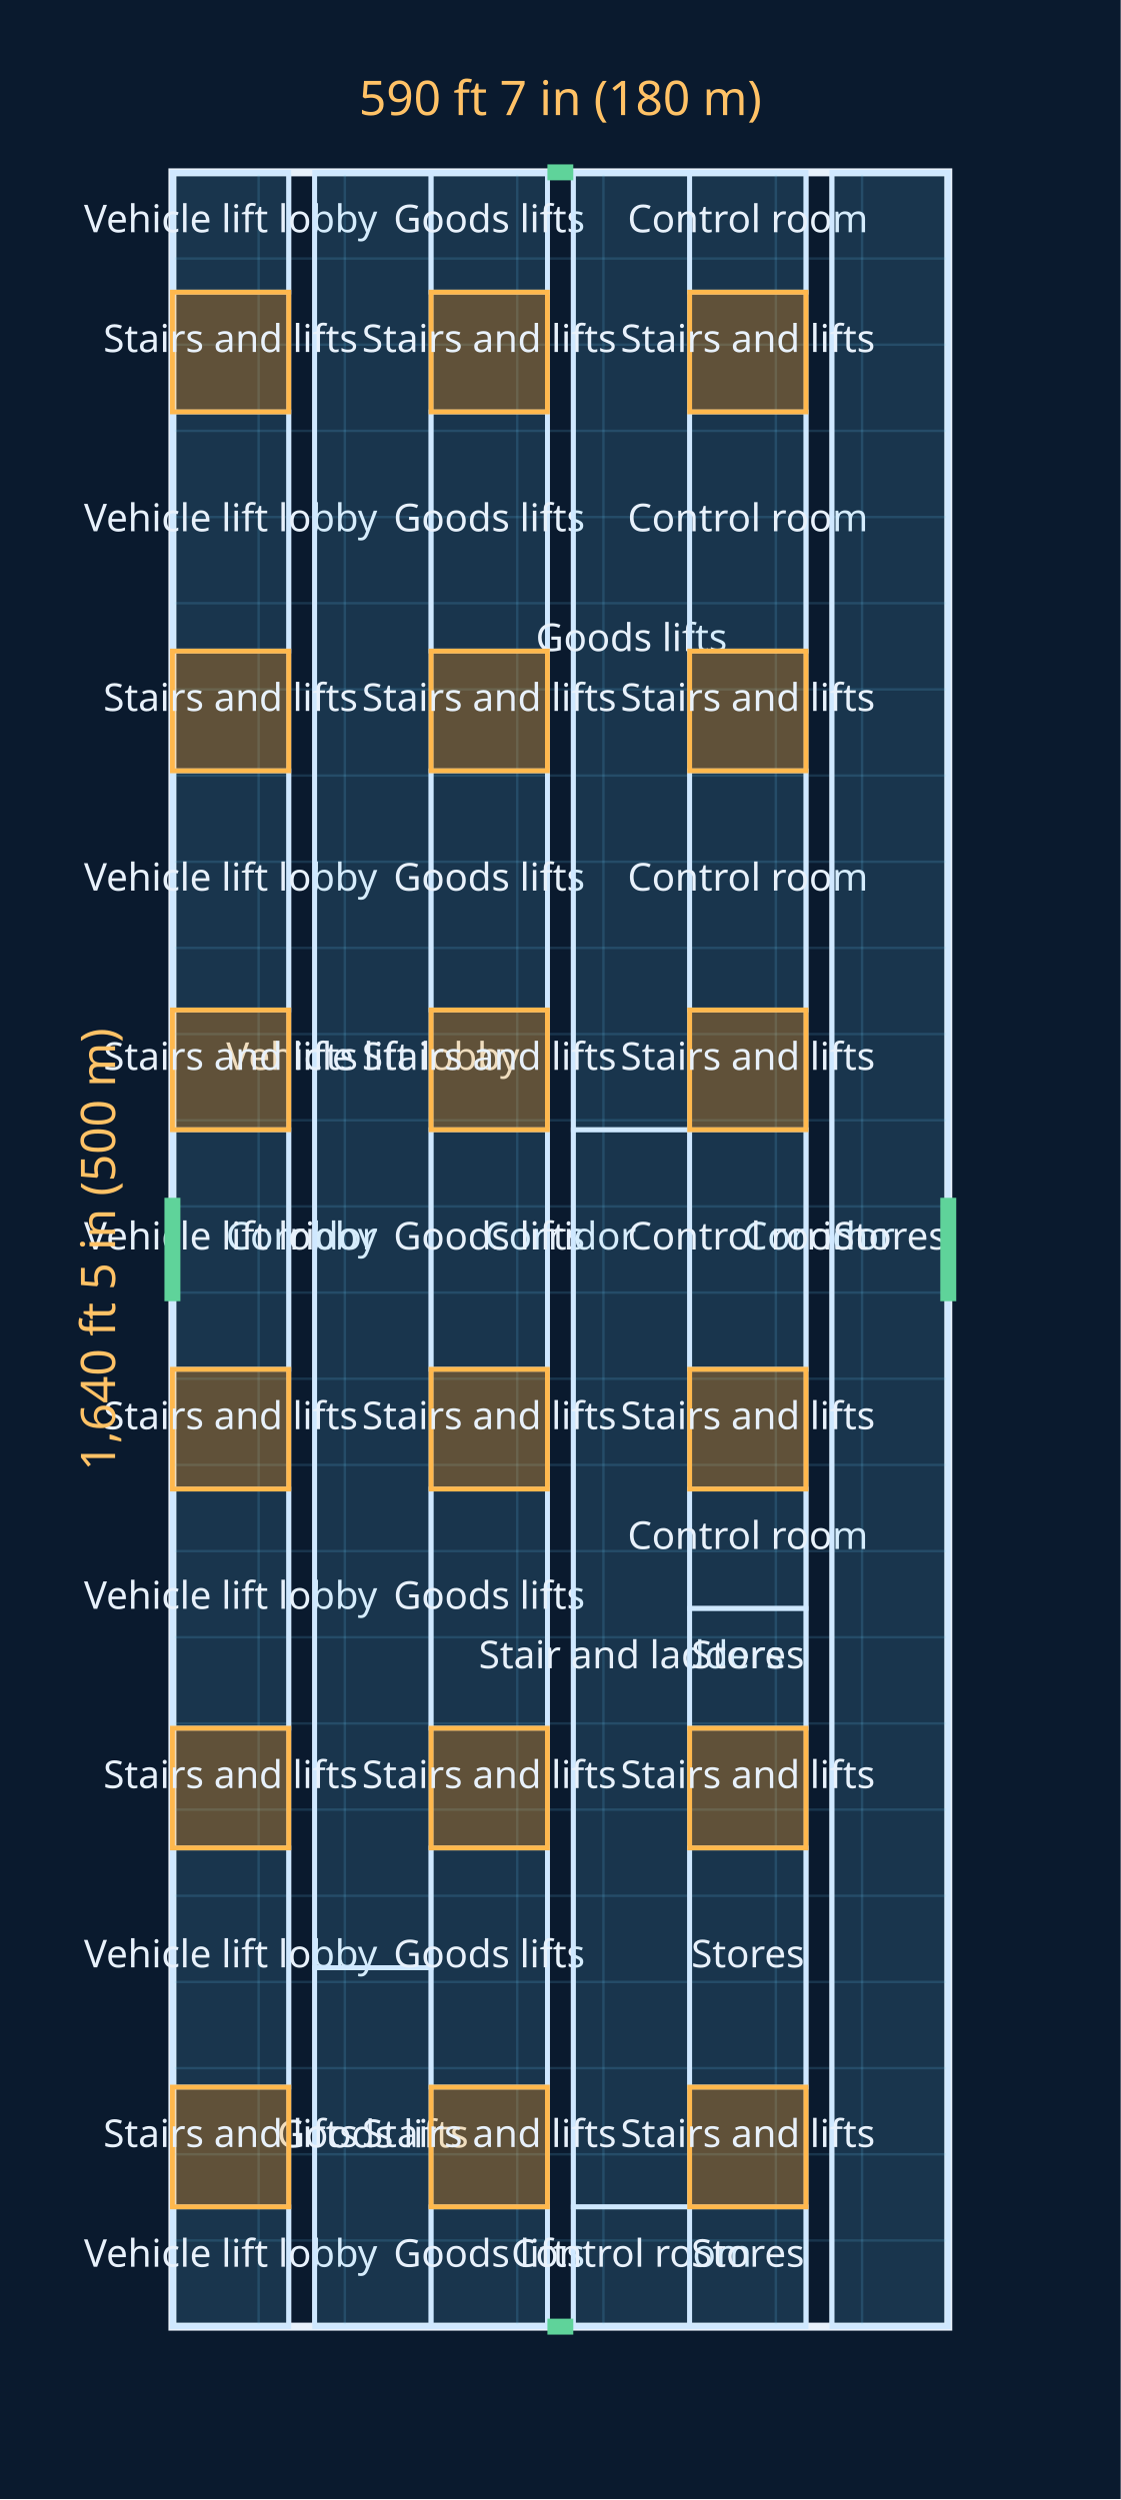
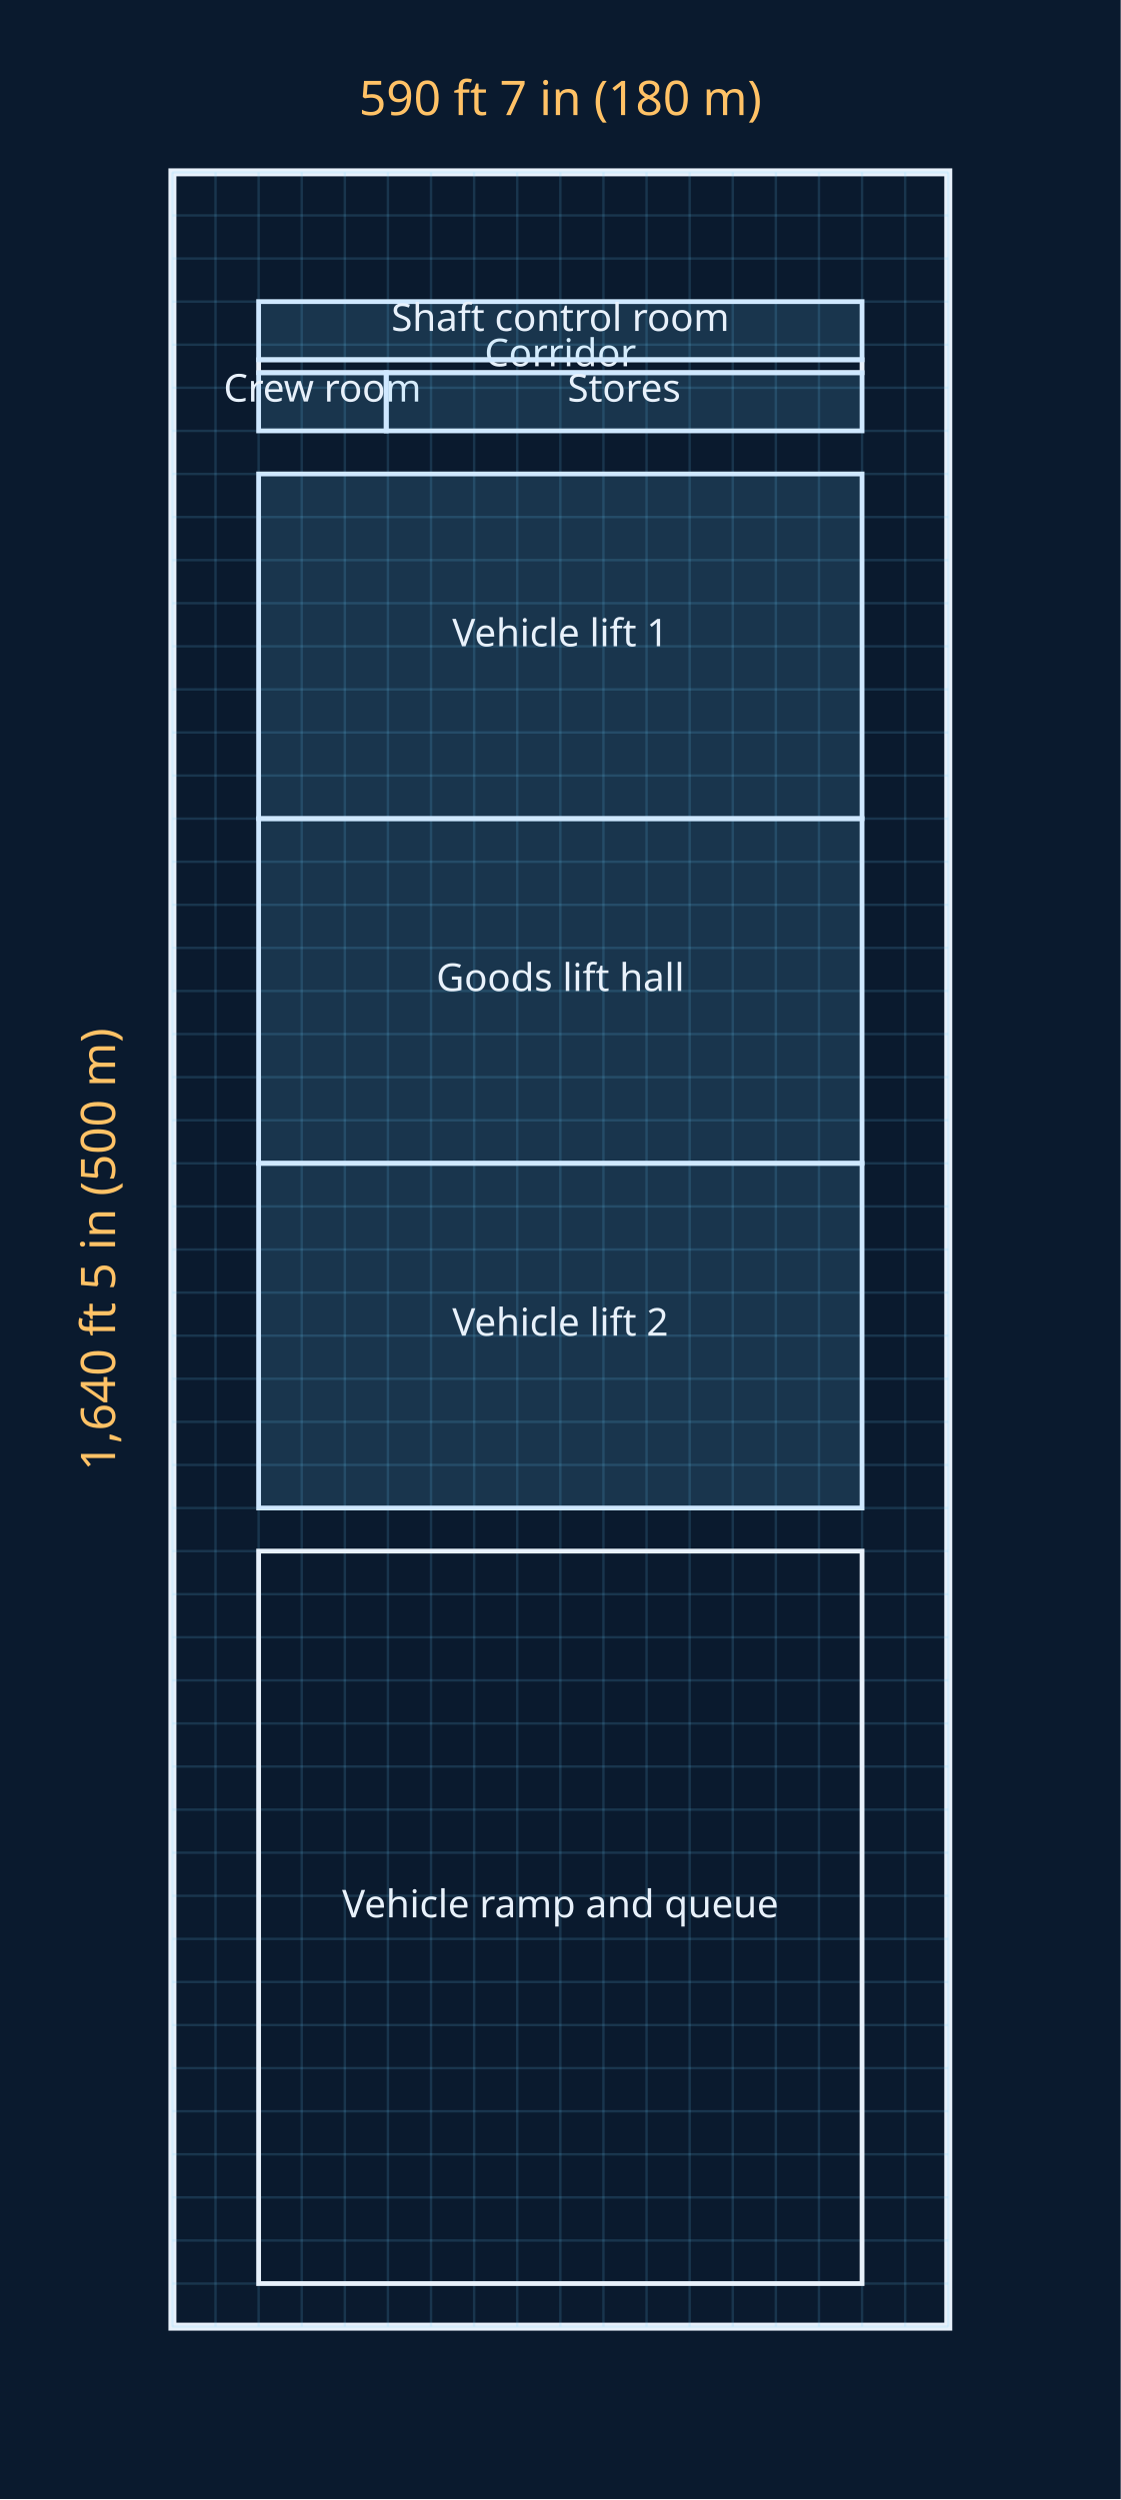
<svg xmlns="http://www.w3.org/2000/svg" viewBox="-40.0 -40.0 260.0 580.0" font-family="Segoe UI, sans-serif">
  <rect x="-40.0" y="-40.0" width="260.0" height="580.0" fill="#0a1a2e" />
  <rect x="0" y="0" width="180.0" height="500.0" fill="none" stroke="#e8f1fb" stroke-width="1.85" />
  <line x1="0.0" y1="0" x2="0.0" y2="500.0" stroke="#6fd0ff" stroke-opacity=".15" stroke-width="0.56" />
+   <line x1="10.0" y1="0" x2="10.0" y2="500.0" stroke="#6fd0ff" stroke-opacity=".15" stroke-width="0.56" />
  <line x1="20.0" y1="0" x2="20.0" y2="500.0" stroke="#6fd0ff" stroke-opacity=".15" stroke-width="0.56" />
+   <line x1="30.0" y1="0" x2="30.0" y2="500.0" stroke="#6fd0ff" stroke-opacity=".15" stroke-width="0.56" />
  <line x1="40.0" y1="0" x2="40.0" y2="500.0" stroke="#6fd0ff" stroke-opacity=".15" stroke-width="0.56" />
+   <line x1="50.0" y1="0" x2="50.0" y2="500.0" stroke="#6fd0ff" stroke-opacity=".15" stroke-width="0.56" />
  <line x1="60.0" y1="0" x2="60.0" y2="500.0" stroke="#6fd0ff" stroke-opacity=".15" stroke-width="0.56" />
+   <line x1="70.0" y1="0" x2="70.0" y2="500.0" stroke="#6fd0ff" stroke-opacity=".15" stroke-width="0.56" />
  <line x1="80.0" y1="0" x2="80.0" y2="500.0" stroke="#6fd0ff" stroke-opacity=".15" stroke-width="0.56" />
+   <line x1="90.0" y1="0" x2="90.0" y2="500.0" stroke="#6fd0ff" stroke-opacity=".15" stroke-width="0.56" />
  <line x1="100.0" y1="0" x2="100.0" y2="500.0" stroke="#6fd0ff" stroke-opacity=".15" stroke-width="0.56" />
+   <line x1="110.0" y1="0" x2="110.0" y2="500.0" stroke="#6fd0ff" stroke-opacity=".15" stroke-width="0.56" />
  <line x1="120.0" y1="0" x2="120.0" y2="500.0" stroke="#6fd0ff" stroke-opacity=".15" stroke-width="0.56" />
+   <line x1="130.0" y1="0" x2="130.0" y2="500.0" stroke="#6fd0ff" stroke-opacity=".15" stroke-width="0.56" />
  <line x1="140.0" y1="0" x2="140.0" y2="500.0" stroke="#6fd0ff" stroke-opacity=".15" stroke-width="0.56" />
+   <line x1="150.0" y1="0" x2="150.0" y2="500.0" stroke="#6fd0ff" stroke-opacity=".15" stroke-width="0.56" />
  <line x1="160.0" y1="0" x2="160.0" y2="500.0" stroke="#6fd0ff" stroke-opacity=".15" stroke-width="0.56" />
+   <line x1="170.0" y1="0" x2="170.0" y2="500.0" stroke="#6fd0ff" stroke-opacity=".15" stroke-width="0.56" />
  <line x1="180.0" y1="0" x2="180.0" y2="500.0" stroke="#6fd0ff" stroke-opacity=".15" stroke-width="0.56" />
  <line x1="0" y1="0.0" x2="180.0" y2="0.0" stroke="#6fd0ff" stroke-opacity=".15" stroke-width="0.56" />
+   <line x1="0" y1="10.0" x2="180.0" y2="10.0" stroke="#6fd0ff" stroke-opacity=".15" stroke-width="0.56" />
  <line x1="0" y1="20.0" x2="180.0" y2="20.0" stroke="#6fd0ff" stroke-opacity=".15" stroke-width="0.56" />
+   <line x1="0" y1="30.0" x2="180.0" y2="30.0" stroke="#6fd0ff" stroke-opacity=".15" stroke-width="0.56" />
  <line x1="0" y1="40.0" x2="180.0" y2="40.0" stroke="#6fd0ff" stroke-opacity=".15" stroke-width="0.56" />
+   <line x1="0" y1="50.0" x2="180.0" y2="50.0" stroke="#6fd0ff" stroke-opacity=".15" stroke-width="0.56" />
  <line x1="0" y1="60.0" x2="180.0" y2="60.0" stroke="#6fd0ff" stroke-opacity=".15" stroke-width="0.56" />
+   <line x1="0" y1="70.0" x2="180.0" y2="70.0" stroke="#6fd0ff" stroke-opacity=".15" stroke-width="0.56" />
  <line x1="0" y1="80.0" x2="180.0" y2="80.0" stroke="#6fd0ff" stroke-opacity=".15" stroke-width="0.56" />
+   <line x1="0" y1="90.0" x2="180.0" y2="90.0" stroke="#6fd0ff" stroke-opacity=".15" stroke-width="0.56" />
  <line x1="0" y1="100.0" x2="180.0" y2="100.0" stroke="#6fd0ff" stroke-opacity=".15" stroke-width="0.56" />
+   <line x1="0" y1="110.0" x2="180.0" y2="110.0" stroke="#6fd0ff" stroke-opacity=".15" stroke-width="0.56" />
  <line x1="0" y1="120.0" x2="180.0" y2="120.0" stroke="#6fd0ff" stroke-opacity=".15" stroke-width="0.56" />
+   <line x1="0" y1="130.0" x2="180.0" y2="130.0" stroke="#6fd0ff" stroke-opacity=".15" stroke-width="0.56" />
  <line x1="0" y1="140.0" x2="180.0" y2="140.0" stroke="#6fd0ff" stroke-opacity=".15" stroke-width="0.56" />
+   <line x1="0" y1="150.0" x2="180.0" y2="150.0" stroke="#6fd0ff" stroke-opacity=".15" stroke-width="0.56" />
  <line x1="0" y1="160.0" x2="180.0" y2="160.0" stroke="#6fd0ff" stroke-opacity=".15" stroke-width="0.56" />
+   <line x1="0" y1="170.0" x2="180.0" y2="170.0" stroke="#6fd0ff" stroke-opacity=".15" stroke-width="0.56" />
  <line x1="0" y1="180.0" x2="180.0" y2="180.0" stroke="#6fd0ff" stroke-opacity=".15" stroke-width="0.56" />
+   <line x1="0" y1="190.0" x2="180.0" y2="190.0" stroke="#6fd0ff" stroke-opacity=".15" stroke-width="0.56" />
  <line x1="0" y1="200.0" x2="180.0" y2="200.0" stroke="#6fd0ff" stroke-opacity=".15" stroke-width="0.56" />
+   <line x1="0" y1="210.0" x2="180.0" y2="210.0" stroke="#6fd0ff" stroke-opacity=".15" stroke-width="0.56" />
  <line x1="0" y1="220.0" x2="180.0" y2="220.0" stroke="#6fd0ff" stroke-opacity=".15" stroke-width="0.56" />
+   <line x1="0" y1="230.0" x2="180.0" y2="230.0" stroke="#6fd0ff" stroke-opacity=".15" stroke-width="0.56" />
  <line x1="0" y1="240.0" x2="180.0" y2="240.0" stroke="#6fd0ff" stroke-opacity=".15" stroke-width="0.56" />
+   <line x1="0" y1="250.0" x2="180.0" y2="250.0" stroke="#6fd0ff" stroke-opacity=".15" stroke-width="0.56" />
  <line x1="0" y1="260.0" x2="180.0" y2="260.0" stroke="#6fd0ff" stroke-opacity=".15" stroke-width="0.56" />
+   <line x1="0" y1="270.0" x2="180.0" y2="270.0" stroke="#6fd0ff" stroke-opacity=".15" stroke-width="0.56" />
  <line x1="0" y1="280.0" x2="180.0" y2="280.0" stroke="#6fd0ff" stroke-opacity=".15" stroke-width="0.56" />
+   <line x1="0" y1="290.0" x2="180.0" y2="290.0" stroke="#6fd0ff" stroke-opacity=".15" stroke-width="0.56" />
  <line x1="0" y1="300.0" x2="180.0" y2="300.0" stroke="#6fd0ff" stroke-opacity=".15" stroke-width="0.56" />
+   <line x1="0" y1="310.0" x2="180.0" y2="310.0" stroke="#6fd0ff" stroke-opacity=".15" stroke-width="0.56" />
  <line x1="0" y1="320.0" x2="180.0" y2="320.0" stroke="#6fd0ff" stroke-opacity=".15" stroke-width="0.56" />
+   <line x1="0" y1="330.0" x2="180.0" y2="330.0" stroke="#6fd0ff" stroke-opacity=".15" stroke-width="0.56" />
  <line x1="0" y1="340.0" x2="180.0" y2="340.0" stroke="#6fd0ff" stroke-opacity=".15" stroke-width="0.56" />
+   <line x1="0" y1="350.0" x2="180.0" y2="350.0" stroke="#6fd0ff" stroke-opacity=".15" stroke-width="0.56" />
  <line x1="0" y1="360.0" x2="180.0" y2="360.0" stroke="#6fd0ff" stroke-opacity=".15" stroke-width="0.56" />
+   <line x1="0" y1="370.0" x2="180.0" y2="370.0" stroke="#6fd0ff" stroke-opacity=".15" stroke-width="0.56" />
  <line x1="0" y1="380.0" x2="180.0" y2="380.0" stroke="#6fd0ff" stroke-opacity=".15" stroke-width="0.56" />
+   <line x1="0" y1="390.0" x2="180.0" y2="390.0" stroke="#6fd0ff" stroke-opacity=".15" stroke-width="0.56" />
  <line x1="0" y1="400.0" x2="180.0" y2="400.0" stroke="#6fd0ff" stroke-opacity=".15" stroke-width="0.56" />
+   <line x1="0" y1="410.0" x2="180.0" y2="410.0" stroke="#6fd0ff" stroke-opacity=".15" stroke-width="0.56" />
  <line x1="0" y1="420.0" x2="180.0" y2="420.0" stroke="#6fd0ff" stroke-opacity=".15" stroke-width="0.56" />
+   <line x1="0" y1="430.0" x2="180.0" y2="430.0" stroke="#6fd0ff" stroke-opacity=".15" stroke-width="0.56" />
  <line x1="0" y1="440.0" x2="180.0" y2="440.0" stroke="#6fd0ff" stroke-opacity=".15" stroke-width="0.56" />
+   <line x1="0" y1="450.0" x2="180.0" y2="450.0" stroke="#6fd0ff" stroke-opacity=".15" stroke-width="0.56" />
  <line x1="0" y1="460.0" x2="180.0" y2="460.0" stroke="#6fd0ff" stroke-opacity=".15" stroke-width="0.56" />
+   <line x1="0" y1="470.0" x2="180.0" y2="470.0" stroke="#6fd0ff" stroke-opacity=".15" stroke-width="0.56" />
  <line x1="0" y1="480.0" x2="180.0" y2="480.0" stroke="#6fd0ff" stroke-opacity=".15" stroke-width="0.56" />
+   <line x1="0" y1="490.0" x2="180.0" y2="490.0" stroke="#6fd0ff" stroke-opacity=".15" stroke-width="0.56" />
  <line x1="0" y1="500.0" x2="180.0" y2="500.0" stroke="#6fd0ff" stroke-opacity=".15" stroke-width="0.56" />
-   <polygon points="27.0,0.0 27.0,500.0 33.0,500.0 33.0,0.0" fill="none" stroke="#e8f1fb" stroke-width="1.11" />
-   <text x="30.0" y="250.0" font-size="8.9" fill="#e8f1fb" text-anchor="middle">Corridor</text>
-   <polygon points="87.0,0.0 87.0,500.0 93.0,500.0 93.0,0.0" fill="none" stroke="#e8f1fb" stroke-width="1.11" />
-   <text x="90.0" y="250.0" font-size="8.9" fill="#e8f1fb" text-anchor="middle">Corridor</text>
-   <polygon points="147.0,0.0 147.0,500.0 153.0,500.0 153.0,0.0" fill="none" stroke="#e8f1fb" stroke-width="1.11" />
-   <text x="150.0" y="250.0" font-size="8.9" fill="#e8f1fb" text-anchor="middle">Corridor</text>
-   <polygon points="0.0,0.0 0.0,27.8 27.0,27.8 27.0,0.0" fill="rgba(111,208,255,.15)" stroke="#cfe8ff" stroke-width="1.11" />
-   <text x="13.5" y="13.9" font-size="8.9" fill="#e8f1fb" text-anchor="middle">Vehicle lift lobby</text>
-   <polygon points="0.0,55.6 0.0,111.1 27.0,111.1 27.0,55.6" fill="rgba(111,208,255,.15)" stroke="#cfe8ff" stroke-width="1.11" />
-   <text x="13.5" y="83.3" font-size="8.9" fill="#e8f1fb" text-anchor="middle">Vehicle lift lobby</text>
-   <polygon points="0.0,138.9 0.0,194.4 27.0,194.4 27.0,138.9" fill="rgba(111,208,255,.15)" stroke="#cfe8ff" stroke-width="1.11" />
-   <text x="13.5" y="166.7" font-size="8.9" fill="#e8f1fb" text-anchor="middle">Vehicle lift lobby</text>
-   <polygon points="0.0,222.2 0.0,277.8 27.0,277.8 27.0,222.2" fill="rgba(111,208,255,.15)" stroke="#cfe8ff" stroke-width="1.11" />
-   <text x="13.5" y="250.0" font-size="8.9" fill="#e8f1fb" text-anchor="middle">Vehicle lift lobby</text>
-   <polygon points="0.0,305.6 0.0,361.1 27.0,361.1 27.0,305.6" fill="rgba(111,208,255,.15)" stroke="#cfe8ff" stroke-width="1.11" />
-   <text x="13.5" y="333.4" font-size="8.9" fill="#e8f1fb" text-anchor="middle">Vehicle lift lobby</text>
-   <polygon points="0.0,388.9 0.0,444.4 27.0,444.4 27.0,388.9" fill="rgba(111,208,255,.15)" stroke="#cfe8ff" stroke-width="1.11" />
-   <text x="13.5" y="416.6" font-size="8.9" fill="#e8f1fb" text-anchor="middle">Vehicle lift lobby</text>
-   <polygon points="0.0,472.2 0.0,500.0 27.0,500.0 27.0,472.2" fill="rgba(111,208,255,.15)" stroke="#cfe8ff" stroke-width="1.11" />
-   <text x="13.5" y="486.1" font-size="8.9" fill="#e8f1fb" text-anchor="middle">Vehicle lift lobby</text>
-   <polygon points="33.0,0.0 33.0,416.7 60.0,416.7 60.0,0.0" fill="rgba(111,208,255,.15)" stroke="#cfe8ff" stroke-width="1.11" />
-   <text x="46.5" y="208.3" font-size="8.9" fill="#e8f1fb" text-anchor="middle">Vehicle lift lobby</text>
-   <polygon points="33.0,416.7 33.0,500.0 60.0,500.0 60.0,416.7" fill="rgba(111,208,255,.15)" stroke="#cfe8ff" stroke-width="1.11" />
-   <text x="46.5" y="458.4" font-size="8.9" fill="#e8f1fb" text-anchor="middle">Goods lifts</text>
-   <polygon points="60.0,0.0 60.0,27.8 87.0,27.8 87.0,0.0" fill="rgba(111,208,255,.15)" stroke="#cfe8ff" stroke-width="1.11" />
-   <text x="73.5" y="13.9" font-size="8.9" fill="#e8f1fb" text-anchor="middle">Goods lifts</text>
-   <polygon points="60.0,55.6 60.0,111.1 87.0,111.1 87.0,55.6" fill="rgba(111,208,255,.15)" stroke="#cfe8ff" stroke-width="1.11" />
-   <text x="73.5" y="83.3" font-size="8.9" fill="#e8f1fb" text-anchor="middle">Goods lifts</text>
-   <polygon points="60.0,138.9 60.0,194.4 87.0,194.4 87.0,138.9" fill="rgba(111,208,255,.15)" stroke="#cfe8ff" stroke-width="1.11" />
-   <text x="73.5" y="166.7" font-size="8.9" fill="#e8f1fb" text-anchor="middle">Goods lifts</text>
-   <polygon points="60.0,222.2 60.0,277.8 87.0,277.8 87.0,222.2" fill="rgba(111,208,255,.15)" stroke="#cfe8ff" stroke-width="1.11" />
-   <text x="73.5" y="250.0" font-size="8.9" fill="#e8f1fb" text-anchor="middle">Goods lifts</text>
-   <polygon points="60.0,305.6 60.0,361.1 87.0,361.1 87.0,305.6" fill="rgba(111,208,255,.15)" stroke="#cfe8ff" stroke-width="1.11" />
-   <text x="73.5" y="333.4" font-size="8.9" fill="#e8f1fb" text-anchor="middle">Goods lifts</text>
-   <polygon points="60.0,388.9 60.0,444.4 87.0,444.4 87.0,388.9" fill="rgba(111,208,255,.15)" stroke="#cfe8ff" stroke-width="1.11" />
-   <text x="73.5" y="416.6" font-size="8.9" fill="#e8f1fb" text-anchor="middle">Goods lifts</text>
-   <polygon points="60.0,472.2 60.0,500.0 87.0,500.0 87.0,472.2" fill="rgba(111,208,255,.15)" stroke="#cfe8ff" stroke-width="1.11" />
-   <text x="73.5" y="486.1" font-size="8.9" fill="#e8f1fb" text-anchor="middle">Goods lifts</text>
-   <polygon points="93.0,0.0 93.0,222.2 120.0,222.2 120.0,0.0" fill="rgba(111,208,255,.15)" stroke="#cfe8ff" stroke-width="1.11" />
-   <text x="106.5" y="111.1" font-size="8.9" fill="#e8f1fb" text-anchor="middle">Goods lifts</text>
-   <polygon points="93.0,222.2 93.0,472.2 120.0,472.2 120.0,222.2" fill="rgba(111,208,255,.15)" stroke="#cfe8ff" stroke-width="1.11" />
-   <text x="106.5" y="347.2" font-size="8.9" fill="#e8f1fb" text-anchor="middle">Stair and ladders</text>
-   <polygon points="93.0,472.2 93.0,500.0 120.0,500.0 120.0,472.2" fill="rgba(111,208,255,.15)" stroke="#cfe8ff" stroke-width="1.11" />
-   <text x="106.5" y="486.1" font-size="8.9" fill="#e8f1fb" text-anchor="middle">Control room</text>
-   <polygon points="120.0,0.0 120.0,27.8 147.0,27.8 147.0,0.0" fill="rgba(111,208,255,.15)" stroke="#cfe8ff" stroke-width="1.11" />
-   <text x="133.5" y="13.9" font-size="8.9" fill="#e8f1fb" text-anchor="middle">Control room</text>
-   <polygon points="120.0,55.6 120.0,111.1 147.0,111.1 147.0,55.6" fill="rgba(111,208,255,.15)" stroke="#cfe8ff" stroke-width="1.11" />
-   <text x="133.5" y="83.3" font-size="8.9" fill="#e8f1fb" text-anchor="middle">Control room</text>
-   <polygon points="120.0,138.9 120.0,194.4 147.0,194.4 147.0,138.9" fill="rgba(111,208,255,.15)" stroke="#cfe8ff" stroke-width="1.11" />
-   <text x="133.5" y="166.7" font-size="8.9" fill="#e8f1fb" text-anchor="middle">Control room</text>
-   <polygon points="120.0,222.2 120.0,277.8 147.0,277.8 147.0,222.2" fill="rgba(111,208,255,.15)" stroke="#cfe8ff" stroke-width="1.11" />
-   <text x="133.5" y="250.0" font-size="8.9" fill="#e8f1fb" text-anchor="middle">Control room</text>
-   <polygon points="120.0,305.6 120.0,333.3 147.0,333.3 147.0,305.6" fill="rgba(111,208,255,.15)" stroke="#cfe8ff" stroke-width="1.11" />
-   <text x="133.5" y="319.5" font-size="8.9" fill="#e8f1fb" text-anchor="middle">Control room</text>
-   <polygon points="120.0,333.3 120.0,361.1 147.0,361.1 147.0,333.3" fill="rgba(111,208,255,.15)" stroke="#cfe8ff" stroke-width="1.11" />
-   <text x="133.5" y="347.2" font-size="8.9" fill="#e8f1fb" text-anchor="middle">Stores</text>
-   <polygon points="120.0,388.9 120.0,444.4 147.0,444.4 147.0,388.9" fill="rgba(111,208,255,.15)" stroke="#cfe8ff" stroke-width="1.11" />
-   <text x="133.5" y="416.6" font-size="8.9" fill="#e8f1fb" text-anchor="middle">Stores</text>
-   <polygon points="120.0,472.2 120.0,500.0 147.0,500.0 147.0,472.2" fill="rgba(111,208,255,.15)" stroke="#cfe8ff" stroke-width="1.11" />
-   <text x="133.5" y="486.1" font-size="8.9" fill="#e8f1fb" text-anchor="middle">Stores</text>
-   <polygon points="153.0,0.0 153.0,500.0 180.0,500.0 180.0,0.0" fill="rgba(111,208,255,.15)" stroke="#cfe8ff" stroke-width="1.11" />
-   <text x="166.5" y="250.0" font-size="8.9" fill="#e8f1fb" text-anchor="middle">Stores</text>
-   <polygon points="0.0,27.8 0.0,55.6 27.0,55.6 27.0,27.8" fill="rgba(255,184,77,.35)" stroke="#ffb84d" stroke-width="1.11" />
-   <text x="13.5" y="41.7" font-size="8.9" fill="#e8f1fb" text-anchor="middle">Stairs and lifts</text>
-   <polygon points="0.0,111.1 0.0,138.9 27.0,138.9 27.0,111.1" fill="rgba(255,184,77,.35)" stroke="#ffb84d" stroke-width="1.11" />
-   <text x="13.5" y="125.0" font-size="8.9" fill="#e8f1fb" text-anchor="middle">Stairs and lifts</text>
-   <polygon points="0.0,194.4 0.0,222.2 27.0,222.2 27.0,194.4" fill="rgba(255,184,77,.35)" stroke="#ffb84d" stroke-width="1.11" />
-   <text x="13.5" y="208.3" font-size="8.9" fill="#e8f1fb" text-anchor="middle">Stairs and lifts</text>
-   <polygon points="0.0,277.8 0.0,305.6 27.0,305.6 27.0,277.8" fill="rgba(255,184,77,.35)" stroke="#ffb84d" stroke-width="1.11" />
-   <text x="13.5" y="291.7" font-size="8.9" fill="#e8f1fb" text-anchor="middle">Stairs and lifts</text>
-   <polygon points="0.0,361.1 0.0,388.9 27.0,388.9 27.0,361.1" fill="rgba(255,184,77,.35)" stroke="#ffb84d" stroke-width="1.11" />
-   <text x="13.5" y="375.0" font-size="8.9" fill="#e8f1fb" text-anchor="middle">Stairs and lifts</text>
-   <polygon points="0.0,444.4 0.0,472.2 27.0,472.2 27.0,444.4" fill="rgba(255,184,77,.35)" stroke="#ffb84d" stroke-width="1.11" />
-   <text x="13.5" y="458.3" font-size="8.9" fill="#e8f1fb" text-anchor="middle">Stairs and lifts</text>
-   <polygon points="60.0,27.8 60.0,55.6 87.0,55.6 87.0,27.8" fill="rgba(255,184,77,.35)" stroke="#ffb84d" stroke-width="1.11" />
-   <text x="73.5" y="41.7" font-size="8.9" fill="#e8f1fb" text-anchor="middle">Stairs and lifts</text>
-   <polygon points="60.0,111.1 60.0,138.9 87.0,138.9 87.0,111.1" fill="rgba(255,184,77,.35)" stroke="#ffb84d" stroke-width="1.11" />
-   <text x="73.5" y="125.0" font-size="8.9" fill="#e8f1fb" text-anchor="middle">Stairs and lifts</text>
-   <polygon points="60.0,194.4 60.0,222.2 87.0,222.2 87.0,194.4" fill="rgba(255,184,77,.35)" stroke="#ffb84d" stroke-width="1.11" />
-   <text x="73.5" y="208.3" font-size="8.9" fill="#e8f1fb" text-anchor="middle">Stairs and lifts</text>
-   <polygon points="60.0,277.8 60.0,305.6 87.0,305.6 87.0,277.8" fill="rgba(255,184,77,.35)" stroke="#ffb84d" stroke-width="1.11" />
-   <text x="73.5" y="291.7" font-size="8.9" fill="#e8f1fb" text-anchor="middle">Stairs and lifts</text>
-   <polygon points="60.0,361.1 60.0,388.9 87.0,388.9 87.0,361.1" fill="rgba(255,184,77,.35)" stroke="#ffb84d" stroke-width="1.11" />
-   <text x="73.5" y="375.0" font-size="8.9" fill="#e8f1fb" text-anchor="middle">Stairs and lifts</text>
-   <polygon points="60.0,444.4 60.0,472.2 87.0,472.2 87.0,444.4" fill="rgba(255,184,77,.35)" stroke="#ffb84d" stroke-width="1.11" />
-   <text x="73.5" y="458.3" font-size="8.9" fill="#e8f1fb" text-anchor="middle">Stairs and lifts</text>
-   <polygon points="120.0,27.8 120.0,55.6 147.0,55.6 147.0,27.8" fill="rgba(255,184,77,.35)" stroke="#ffb84d" stroke-width="1.11" />
-   <text x="133.5" y="41.7" font-size="8.9" fill="#e8f1fb" text-anchor="middle">Stairs and lifts</text>
-   <polygon points="120.0,111.1 120.0,138.9 147.0,138.9 147.0,111.1" fill="rgba(255,184,77,.35)" stroke="#ffb84d" stroke-width="1.11" />
-   <text x="133.5" y="125.0" font-size="8.9" fill="#e8f1fb" text-anchor="middle">Stairs and lifts</text>
-   <polygon points="120.0,194.4 120.0,222.2 147.0,222.2 147.0,194.4" fill="rgba(255,184,77,.35)" stroke="#ffb84d" stroke-width="1.11" />
-   <text x="133.5" y="208.3" font-size="8.9" fill="#e8f1fb" text-anchor="middle">Stairs and lifts</text>
-   <polygon points="120.0,277.8 120.0,305.6 147.0,305.6 147.0,277.8" fill="rgba(255,184,77,.35)" stroke="#ffb84d" stroke-width="1.11" />
-   <text x="133.5" y="291.7" font-size="8.9" fill="#e8f1fb" text-anchor="middle">Stairs and lifts</text>
-   <polygon points="120.0,361.1 120.0,388.9 147.0,388.9 147.0,361.1" fill="rgba(255,184,77,.35)" stroke="#ffb84d" stroke-width="1.11" />
-   <text x="133.5" y="375.0" font-size="8.9" fill="#e8f1fb" text-anchor="middle">Stairs and lifts</text>
-   <polygon points="120.0,444.4 120.0,472.2 147.0,472.2 147.0,444.4" fill="rgba(255,184,77,.35)" stroke="#ffb84d" stroke-width="1.11" />
-   <text x="133.5" y="458.3" font-size="8.9" fill="#e8f1fb" text-anchor="middle">Stairs and lifts</text>
-   <line x1="0.0" y1="238.0" x2="0.0" y2="262.0" stroke="#5fd39a" stroke-width="3.70" />
-   <line x1="180.0" y1="238.0" x2="180.0" y2="262.0" stroke="#5fd39a" stroke-width="3.70" />
-   <line x1="87.0" y1="0.0" x2="93.0" y2="0.0" stroke="#5fd39a" stroke-width="3.70" />
-   <line x1="87.0" y1="500.0" x2="93.0" y2="500.0" stroke="#5fd39a" stroke-width="3.70" />
+   <polygon points="20.0,43.5 160.0,43.5 160.0,46.5 20.0,46.5" fill="none" stroke="#e8f1fb" stroke-width="1.11" />
+   <text x="90.0" y="45.0" font-size="8.9" fill="#e8f1fb" text-anchor="middle">Corridor</text>
+   <polygon points="20.0,30.0 160.0,30.0 160.0,43.5 20.0,43.5" fill="rgba(111,208,255,.15)" stroke="#cfe8ff" stroke-width="1.11" />
+   <text x="90.0" y="36.8" font-size="8.9" fill="#e8f1fb" text-anchor="middle">Shaft control room</text>
+   <polygon points="20.0,46.5 49.6,46.5 49.6,60.0 20.0,60.0" fill="rgba(111,208,255,.15)" stroke="#cfe8ff" stroke-width="1.11" />
+   <text x="34.8" y="53.2" font-size="8.9" fill="#e8f1fb" text-anchor="middle">Crew room</text>
+   <polygon points="49.6,46.5 160.0,46.5 160.0,60.0 49.6,60.0" fill="rgba(111,208,255,.15)" stroke="#cfe8ff" stroke-width="1.11" />
+   <text x="104.8" y="53.2" font-size="8.9" fill="#e8f1fb" text-anchor="middle">Stores</text>
+   <polygon points="20.0,70.0 160.0,70.0 160.0,150.0 20.0,150.0" fill="rgba(111,208,255,.15)" stroke="#cfe8ff" stroke-width="1.11" />
+   <text x="90.0" y="110.0" font-size="8.9" fill="#e8f1fb" text-anchor="middle">Vehicle lift 1</text>
+   <polygon points="20.0,150.0 160.0,150.0 160.0,230.0 20.0,230.0" fill="rgba(111,208,255,.15)" stroke="#cfe8ff" stroke-width="1.11" />
+   <text x="90.0" y="190.0" font-size="8.9" fill="#e8f1fb" text-anchor="middle">Goods lift hall</text>
+   <polygon points="20.0,230.0 160.0,230.0 160.0,310.0 20.0,310.0" fill="rgba(111,208,255,.15)" stroke="#cfe8ff" stroke-width="1.11" />
+   <text x="90.0" y="270.0" font-size="8.9" fill="#e8f1fb" text-anchor="middle">Vehicle lift 2</text>
+   <polygon points="20.0,320.0 160.0,320.0 160.0,490.0 20.0,490.0" fill="none" stroke="#e8f1fb" stroke-width="1.11" />
+   <text x="90.0" y="405.0" font-size="8.9" fill="#e8f1fb" text-anchor="middle">Vehicle ramp and queue</text>
  <text x="90.0" y="-13.3" font-size="11.1" fill="#ffc266" text-anchor="middle">590 ft 7 in (180 m)</text>
  <text x="-13.3" y="250.0" font-size="11.1" fill="#ffc266" text-anchor="middle" transform="rotate(-90 -13.3 250.0)">1,640 ft 5 in (500 m)</text>
</svg>
